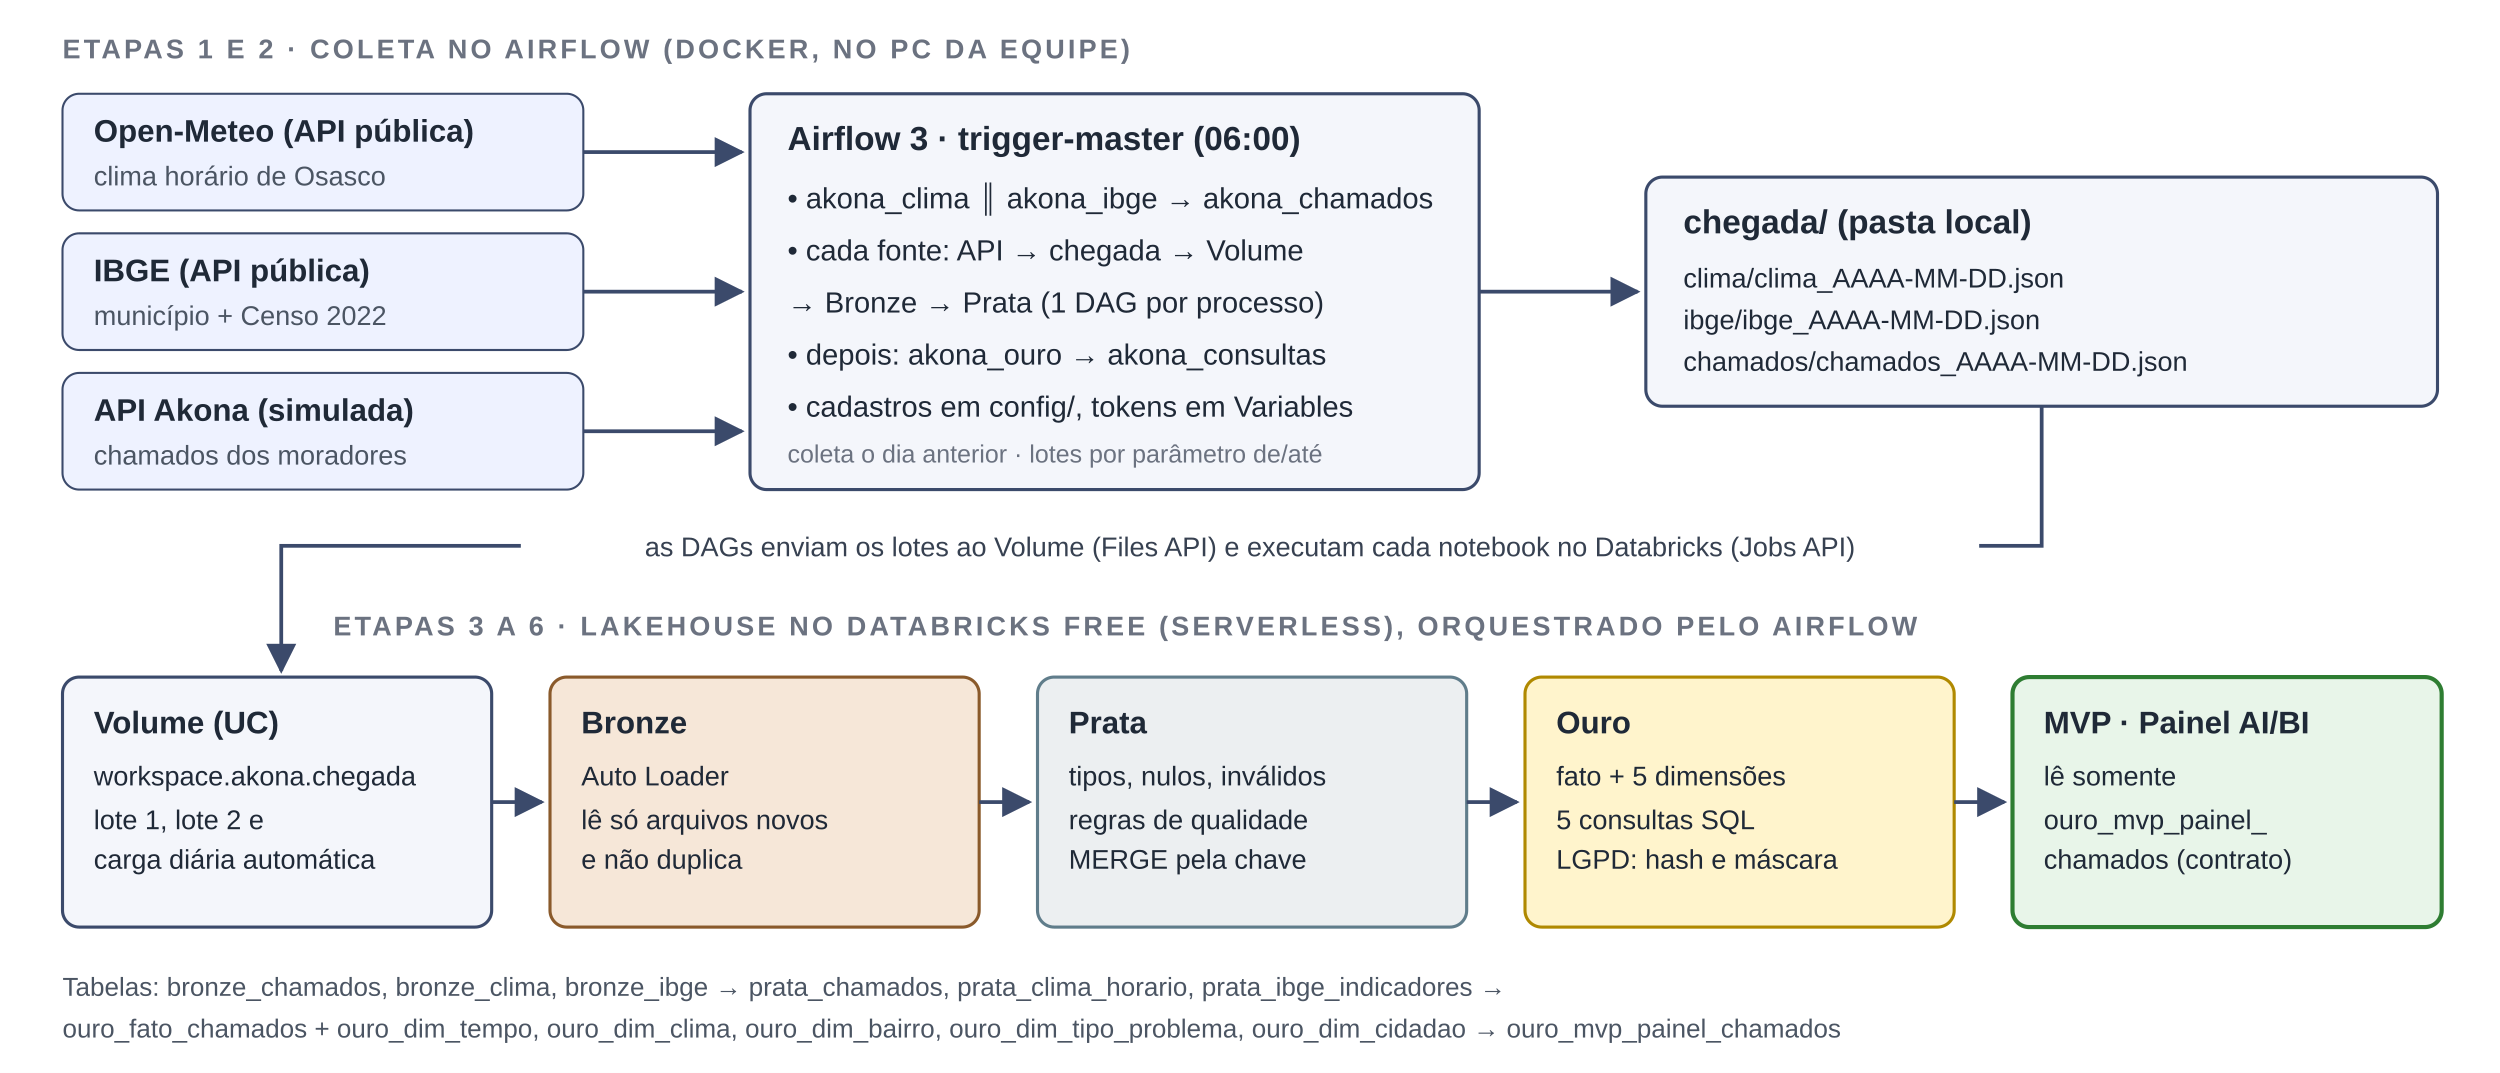
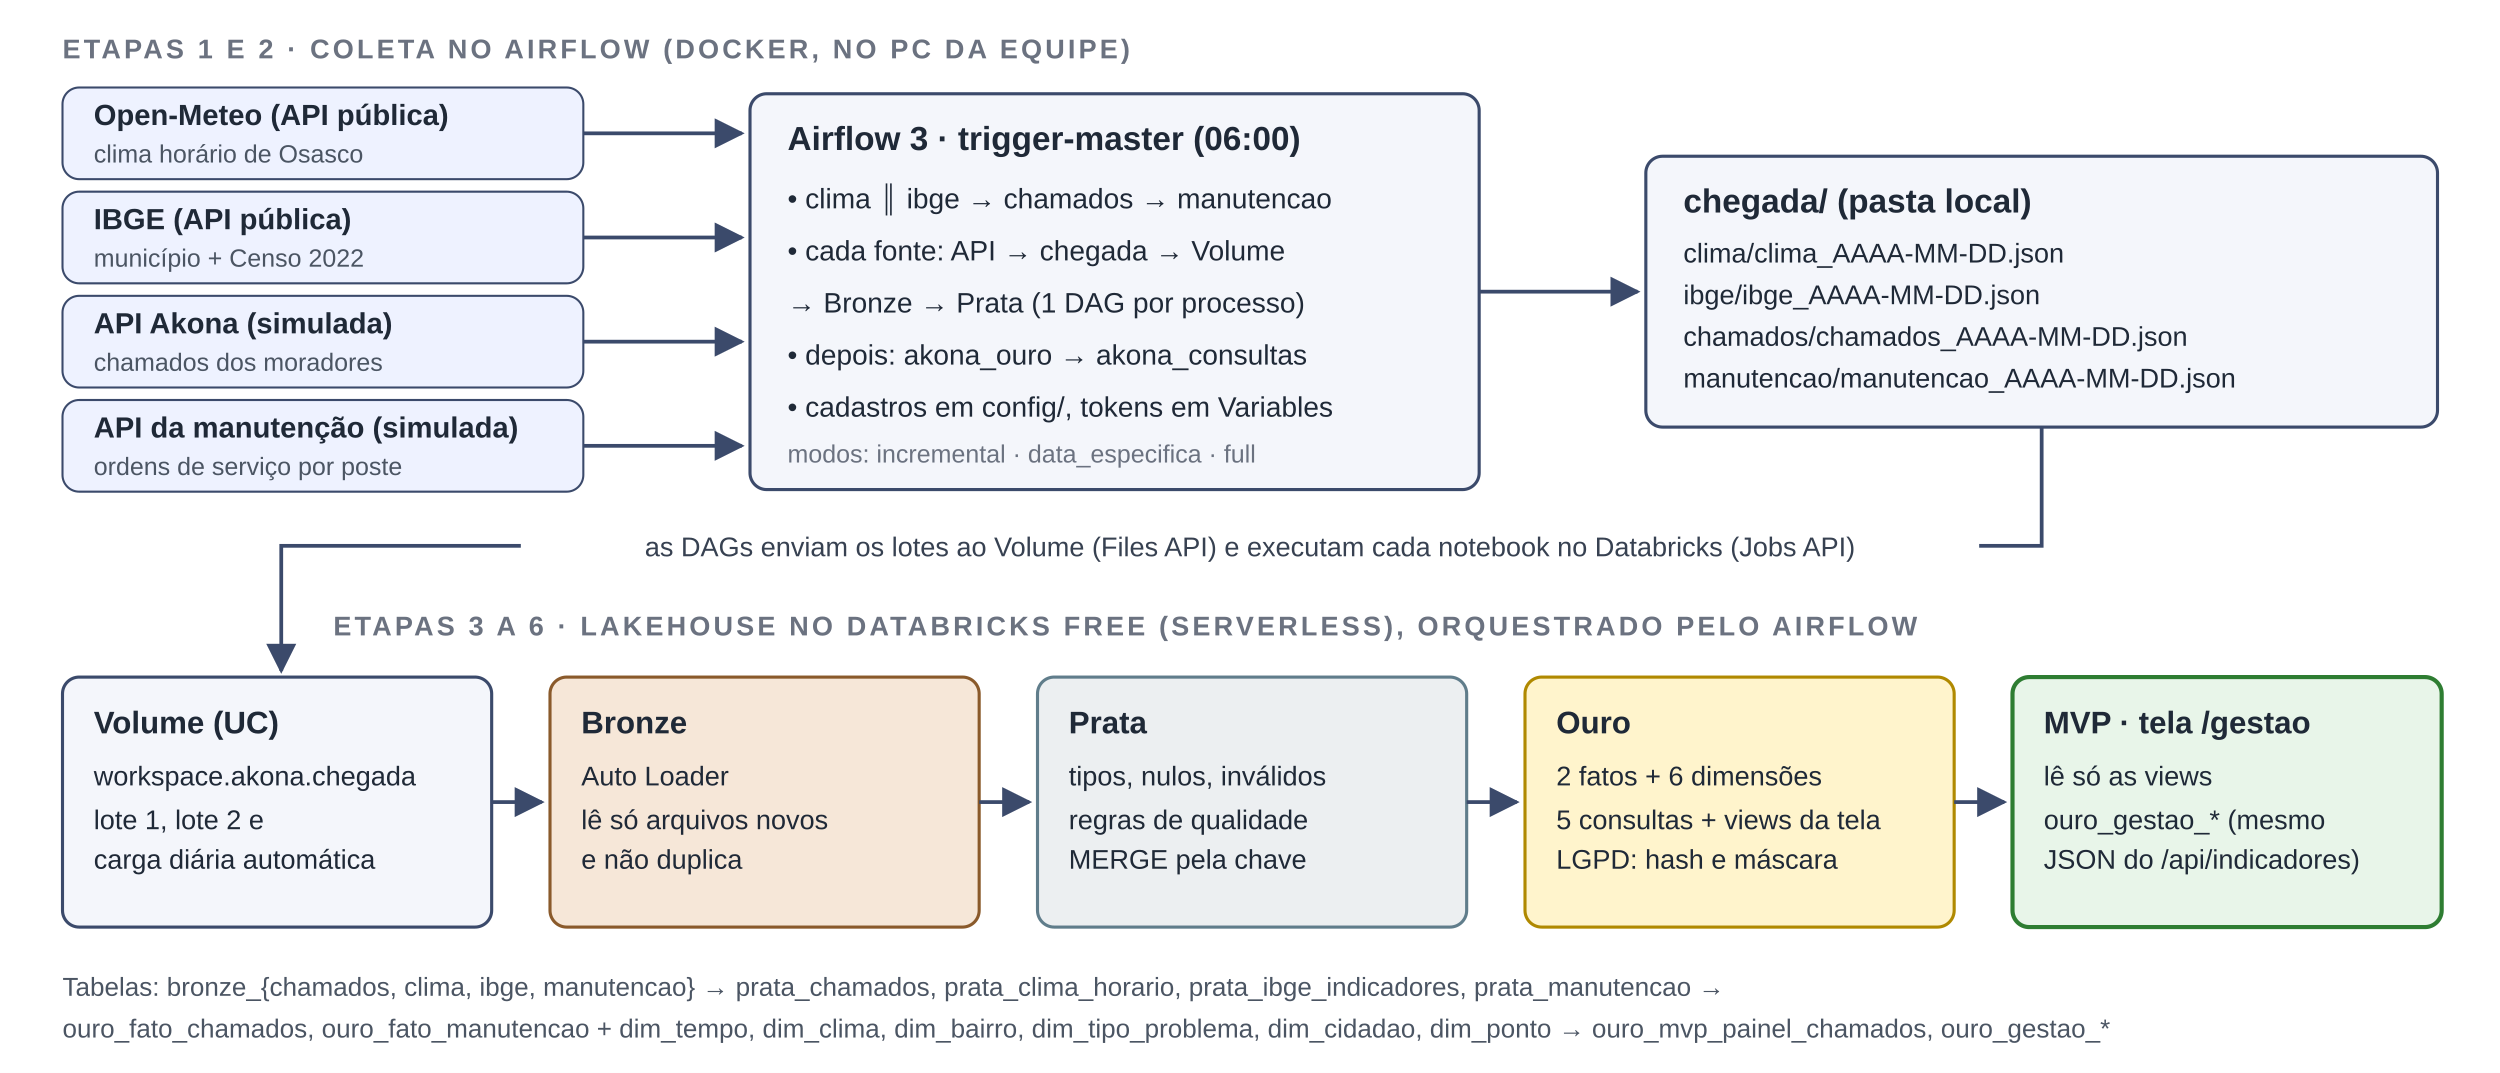
<svg xmlns="http://www.w3.org/2000/svg" width="1200" height="515" viewBox="0 0 1200 515" font-family="Segoe UI, Arial, Helvetica, sans-serif">
  <defs>
    <marker id="seta" viewBox="0 0 10 10" refX="9" refY="5" markerWidth="8" markerHeight="8" orient="auto-start-reverse">
      <path d="M0,0 L10,5 L0,10 z" fill="#3b4a6b" />
    </marker>
  </defs>
  <rect width="1200" height="515" fill="#ffffff" />
  <text x="30" y="28" font-size="13" font-weight="700" fill="#6b7280" letter-spacing="1.5">ETAPAS 1 E 2 · COLETA NO AIRFLOW (DOCKER, NO PC DA EQUIPE)</text>
  <g font-size="15" fill="#1f2937">
-     <rect x="30" y="45" width="250" height="56" rx="8" fill="#eef2ff" stroke="#3b4a6b" />
-     <text x="45" y="68" font-weight="700">Open-Meteo (API pública)</text>
-     <text x="45" y="89" font-size="13" fill="#4b5563">clima horário de Osasco</text>
-     <rect x="30" y="112" width="250" height="56" rx="8" fill="#eef2ff" stroke="#3b4a6b" />
-     <text x="45" y="135" font-weight="700">IBGE (API pública)</text>
-     <text x="45" y="156" font-size="13" fill="#4b5563">município + Censo 2022</text>
-     <rect x="30" y="179" width="250" height="56" rx="8" fill="#eef2ff" stroke="#3b4a6b" />
-     <text x="45" y="202" font-weight="700">API Akona (simulada)</text>
-     <text x="45" y="223" font-size="13" fill="#4b5563">chamados dos moradores</text>
+     <rect x="30" y="42" width="250" height="44" rx="8" fill="#eef2ff" stroke="#3b4a6b" />
+     <text x="45" y="60" font-weight="700" font-size="14">Open-Meteo (API pública)</text>
+     <text x="45" y="78" font-size="12" fill="#4b5563">clima horário de Osasco</text>
+     <rect x="30" y="92" width="250" height="44" rx="8" fill="#eef2ff" stroke="#3b4a6b" />
+     <text x="45" y="110" font-weight="700" font-size="14">IBGE (API pública)</text>
+     <text x="45" y="128" font-size="12" fill="#4b5563">município + Censo 2022</text>
+     <rect x="30" y="142" width="250" height="44" rx="8" fill="#eef2ff" stroke="#3b4a6b" />
+     <text x="45" y="160" font-weight="700" font-size="14">API Akona (simulada)</text>
+     <text x="45" y="178" font-size="12" fill="#4b5563">chamados dos moradores</text>
+     <rect x="30" y="192" width="250" height="44" rx="8" fill="#eef2ff" stroke="#3b4a6b" />
+     <text x="45" y="210" font-weight="700" font-size="14">API da manutenção (simulada)</text>
+     <text x="45" y="228" font-size="12" fill="#4b5563">ordens de serviço por poste</text>
    <rect x="360" y="45" width="350" height="190" rx="8" fill="#f4f6fb" stroke="#3b4a6b" stroke-width="1.5" />
    <text x="378" y="72" font-weight="700" font-size="16">Airflow 3 · trigger-master (06:00)</text>
-     <text x="378" y="100" font-size="14">• akona_clima ∥ akona_ibge → akona_chamados</text>
-     <text x="378" y="125" font-size="14">• cada fonte: API → chegada → Volume</text>
-     <text x="378" y="150" font-size="14">   → Bronze → Prata (1 DAG por processo)</text>
-     <text x="378" y="175" font-size="14">• depois: akona_ouro → akona_consultas</text>
-     <text x="378" y="200" font-size="14">• cadastros em config/, tokens em Variables</text>
-     <text x="378" y="222" font-size="12" fill="#6b7280">coleta o dia anterior · lotes por parâmetro de/até</text>
-     <rect x="790" y="85" width="380" height="110" rx="8" fill="#f4f6fb" stroke="#3b4a6b" stroke-width="1.5" />
-     <text x="808" y="112" font-weight="700" font-size="16">chegada/ (pasta local)</text>
-     <text x="808" y="138" font-size="13">clima/clima_AAAA-MM-DD.json</text>
-     <text x="808" y="158" font-size="13">ibge/ibge_AAAA-MM-DD.json</text>
-     <text x="808" y="178" font-size="13">chamados/chamados_AAAA-MM-DD.json</text>
+     <text x="378" y="100" font-size="13.5">• clima ∥ ibge → chamados → manutencao</text>
+     <text x="378" y="125" font-size="13.5">• cada fonte: API → chegada → Volume</text>
+     <text x="378" y="150" font-size="13.5">   → Bronze → Prata (1 DAG por processo)</text>
+     <text x="378" y="175" font-size="13.5">• depois: akona_ouro → akona_consultas</text>
+     <text x="378" y="200" font-size="13.5">• cadastros em config/, tokens em Variables</text>
+     <text x="378" y="222" font-size="12" fill="#6b7280">modos: incremental · data_especifica · full</text>
+     <rect x="790" y="75" width="380" height="130" rx="8" fill="#f4f6fb" stroke="#3b4a6b" stroke-width="1.5" />
+     <text x="808" y="102" font-weight="700" font-size="16">chegada/ (pasta local)</text>
+     <text x="808" y="126" font-size="13">clima/clima_AAAA-MM-DD.json</text>
+     <text x="808" y="146" font-size="13">ibge/ibge_AAAA-MM-DD.json</text>
+     <text x="808" y="166" font-size="13">chamados/chamados_AAAA-MM-DD.json</text>
+     <text x="808" y="186" font-size="13">manutencao/manutencao_AAAA-MM-DD.json</text>
  </g>
  <g stroke="#3b4a6b" stroke-width="1.8" fill="none" marker-end="url(#seta)">
-     <line x1="280" y1="73" x2="356" y2="73" />
-     <line x1="280" y1="140" x2="356" y2="140" />
-     <line x1="280" y1="207" x2="356" y2="207" />
+     <line x1="280" y1="64" x2="356" y2="64" />
+     <line x1="280" y1="114" x2="356" y2="114" />
+     <line x1="280" y1="164" x2="356" y2="164" />
+     <line x1="280" y1="214" x2="356" y2="214" />
    <line x1="710" y1="140" x2="786" y2="140" />
-     <polyline points="980,195 980,262 135,262 135,322" />
+     <polyline points="980,205 980,262 135,262 135,322" />
  </g>
  <rect x="250" y="250" width="700" height="24" fill="#ffffff" />
  <text x="600" y="267" font-size="13" fill="#374151" text-anchor="middle">as DAGs enviam os lotes ao Volume (Files API) e executam cada notebook no Databricks (Jobs API)</text>
  <text x="160" y="305" font-size="13" font-weight="700" fill="#6b7280" letter-spacing="1.5">ETAPAS 3 A 6 · LAKEHOUSE NO DATABRICKS FREE (SERVERLESS), ORQUESTRADO PELO AIRFLOW</text>
  <g font-size="15" fill="#1f2937">
    <rect x="30" y="325" width="206" height="120" rx="8" fill="#f4f6fb" stroke="#3b4a6b" stroke-width="1.5" />
    <text x="45" y="352" font-weight="700">Volume (UC)</text>
    <text x="45" y="377" font-size="13">workspace.akona.chegada</text>
    <text x="45" y="398" font-size="13">lote 1, lote 2 e</text>
    <text x="45" y="417" font-size="13">carga diária automática</text>
    <rect x="264" y="325" width="206" height="120" rx="8" fill="#f6e7d8" stroke="#8a5a2b" stroke-width="1.5" />
    <text x="279" y="352" font-weight="700">Bronze</text>
    <text x="279" y="377" font-size="13">Auto Loader</text>
    <text x="279" y="398" font-size="13">lê só arquivos novos</text>
    <text x="279" y="417" font-size="13">e não duplica</text>
    <rect x="498" y="325" width="206" height="120" rx="8" fill="#eceff1" stroke="#607d8b" stroke-width="1.5" />
    <text x="513" y="352" font-weight="700">Prata</text>
    <text x="513" y="377" font-size="13">tipos, nulos, inválidos</text>
    <text x="513" y="398" font-size="13">regras de qualidade</text>
    <text x="513" y="417" font-size="13">MERGE pela chave</text>
    <rect x="732" y="325" width="206" height="120" rx="8" fill="#fff4cc" stroke="#b08900" stroke-width="1.5" />
    <text x="747" y="352" font-weight="700">Ouro</text>
-     <text x="747" y="377" font-size="13">fato + 5 dimensões</text>
-     <text x="747" y="398" font-size="13">5 consultas SQL</text>
+     <text x="747" y="377" font-size="13">2 fatos + 6 dimensões</text>
+     <text x="747" y="398" font-size="13">5 consultas + views da tela</text>
    <text x="747" y="417" font-size="13">LGPD: hash e máscara</text>
    <rect x="966" y="325" width="206" height="120" rx="8" fill="#e8f5e9" stroke="#2e7d32" stroke-width="2" />
-     <text x="981" y="352" font-weight="700">MVP · Painel AI/BI</text>
-     <text x="981" y="377" font-size="13">lê somente</text>
-     <text x="981" y="398" font-size="13">ouro_mvp_painel_</text>
-     <text x="981" y="417" font-size="13">chamados (contrato)</text>
+     <text x="981" y="352" font-weight="700">MVP · tela /gestao</text>
+     <text x="981" y="377" font-size="13">lê só as views</text>
+     <text x="981" y="398" font-size="13">ouro_gestao_* (mesmo</text>
+     <text x="981" y="417" font-size="13">JSON do /api/indicadores)</text>
  </g>
  <g stroke="#3b4a6b" stroke-width="1.8" fill="none" marker-end="url(#seta)">
    <line x1="236" y1="385" x2="260" y2="385" />
    <line x1="470" y1="385" x2="494" y2="385" />
    <line x1="704" y1="385" x2="728" y2="385" />
    <line x1="938" y1="385" x2="962" y2="385" />
  </g>
-   <text x="30" y="478" font-size="12.5" fill="#4b5563">Tabelas: bronze_chamados, bronze_clima, bronze_ibge → prata_chamados, prata_clima_horario, prata_ibge_indicadores →</text>
-   <text x="30" y="498" font-size="12.5" fill="#4b5563">ouro_fato_chamados + ouro_dim_tempo, ouro_dim_clima, ouro_dim_bairro, ouro_dim_tipo_problema, ouro_dim_cidadao → ouro_mvp_painel_chamados</text>
+   <text x="30" y="478" font-size="12.5" fill="#4b5563">Tabelas: bronze_{chamados, clima, ibge, manutencao} → prata_chamados, prata_clima_horario, prata_ibge_indicadores, prata_manutencao →</text>
+   <text x="30" y="498" font-size="12.5" fill="#4b5563">ouro_fato_chamados, ouro_fato_manutencao + dim_tempo, dim_clima, dim_bairro, dim_tipo_problema, dim_cidadao, dim_ponto → ouro_mvp_painel_chamados, ouro_gestao_*</text>
</svg>
